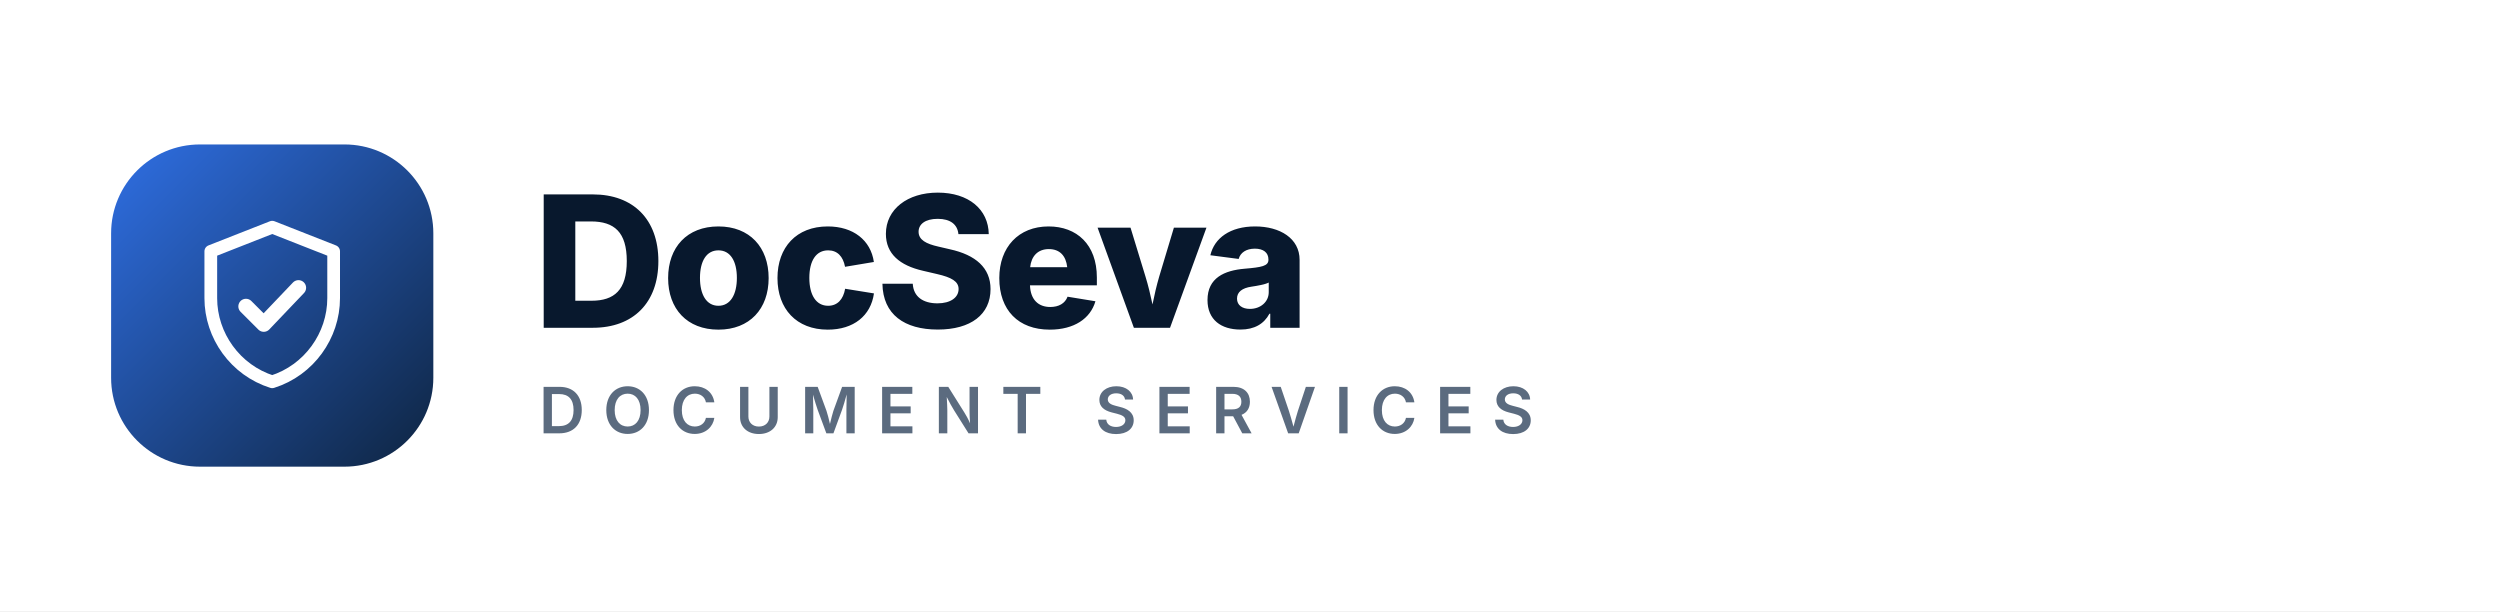
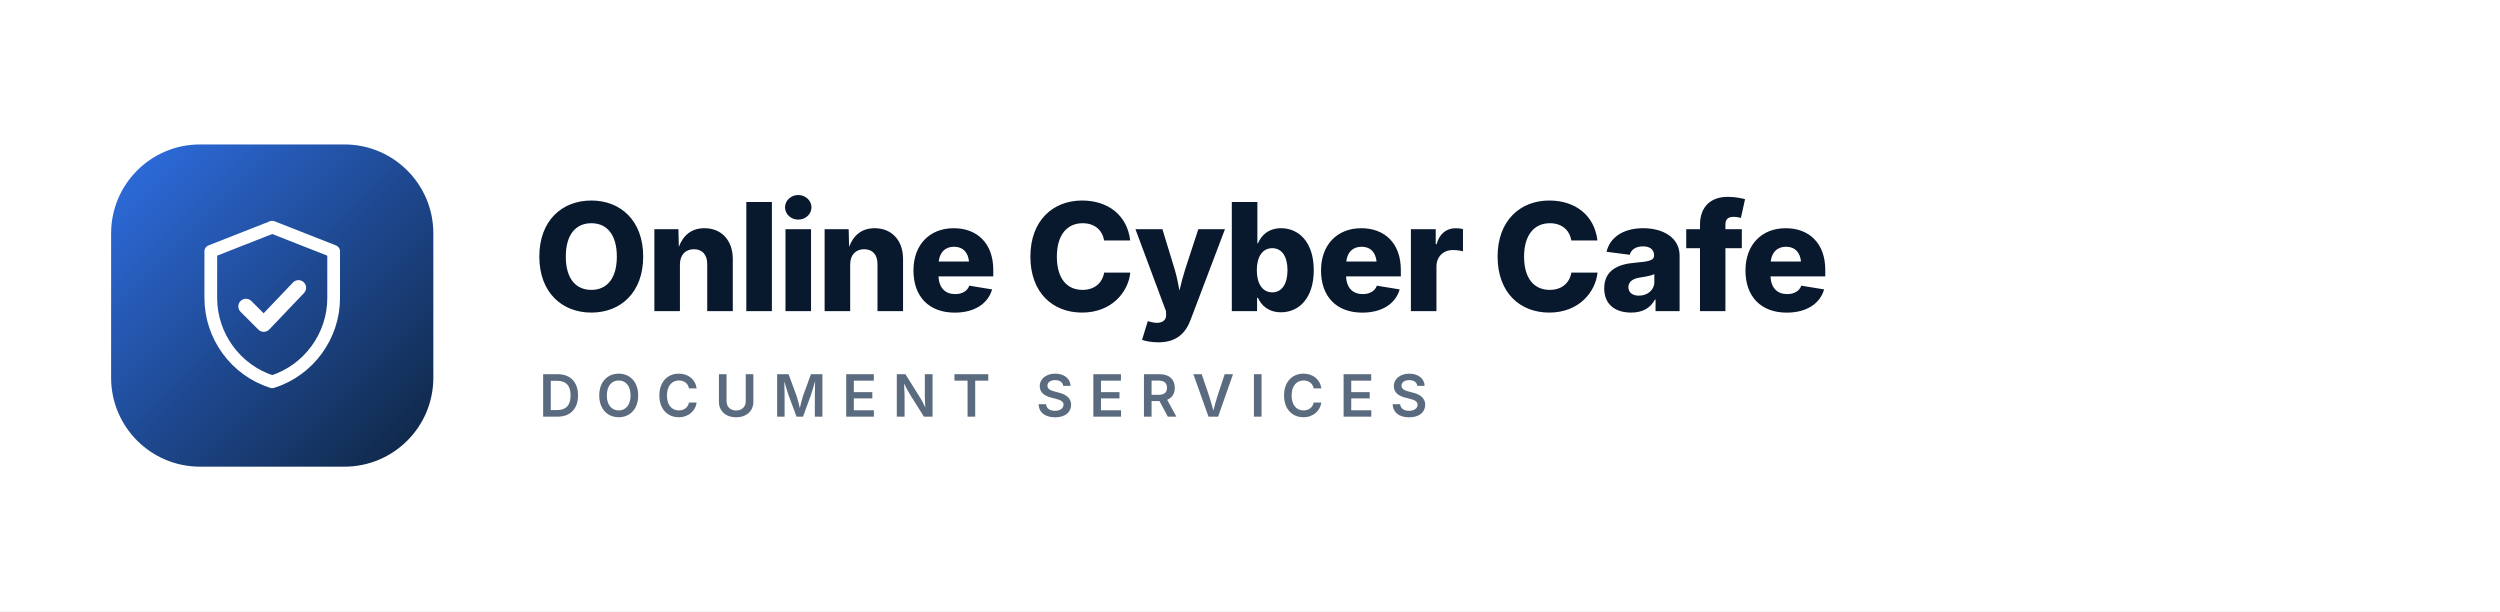
- <svg xmlns="http://www.w3.org/2000/svg" viewBox="0 0 900 220" width="900" height="220" role="img" aria-label="DocSeva - Document Services">
+ <svg xmlns="http://www.w3.org/2000/svg" viewBox="0 0 900 220" width="900" height="220" role="img" aria-label="Online Cyber Cafe - Document Services">
  <defs>
    <linearGradient id="tile" x1="0" y1="0" x2="1" y2="1">
      <stop offset="0" stop-color="#2f6fe4" />
      <stop offset="1" stop-color="#0e2440" />
    </linearGradient>
  </defs>
  <rect width="900" height="220" fill="#ffffff" />
  <rect x="40" y="52" width="116" height="116" rx="32" fill="url(#tile)" />
  <g transform="translate(98 110) scale(3.05) translate(-12 -12)" fill="none" stroke="#ffffff" stroke-linejoin="round" stroke-linecap="round">
    <path d="M12 2.75 4.75 5.6v5.53c0 4.42 2.9 8.5 7.25 9.87 4.35-1.37 7.25-5.45 7.25-9.87V5.6L12 2.75Z" stroke-width="1.5" />
    <path d="m8.9 12.1 2.1 2.1 4.1-4.3" stroke-width="1.8" />
  </g>
-   <text x="192" y="118" font-family="Manrope, Inter, Segoe UI, Arial, sans-serif" font-size="66" font-weight="800" letter-spacing="-1.5" fill="#08182d">DocSeva</text>
-   <text x="194" y="156" font-family="Inter, Segoe UI, Arial, sans-serif" font-size="23" font-weight="600" letter-spacing="6.5" fill="#5b6b7f">DOCUMENT SERVICES</text>
+   <text x="192" y="112" font-family="Manrope, Inter, Segoe UI, Arial, sans-serif" font-size="54" font-weight="800" letter-spacing="-1.2" fill="#08182d">Online Cyber Cafe</text>
+   <text x="194" y="150" font-family="Inter, Segoe UI, Arial, sans-serif" font-size="21" font-weight="600" letter-spacing="5.5" fill="#5b6b7f">DOCUMENT SERVICES</text>
</svg>
